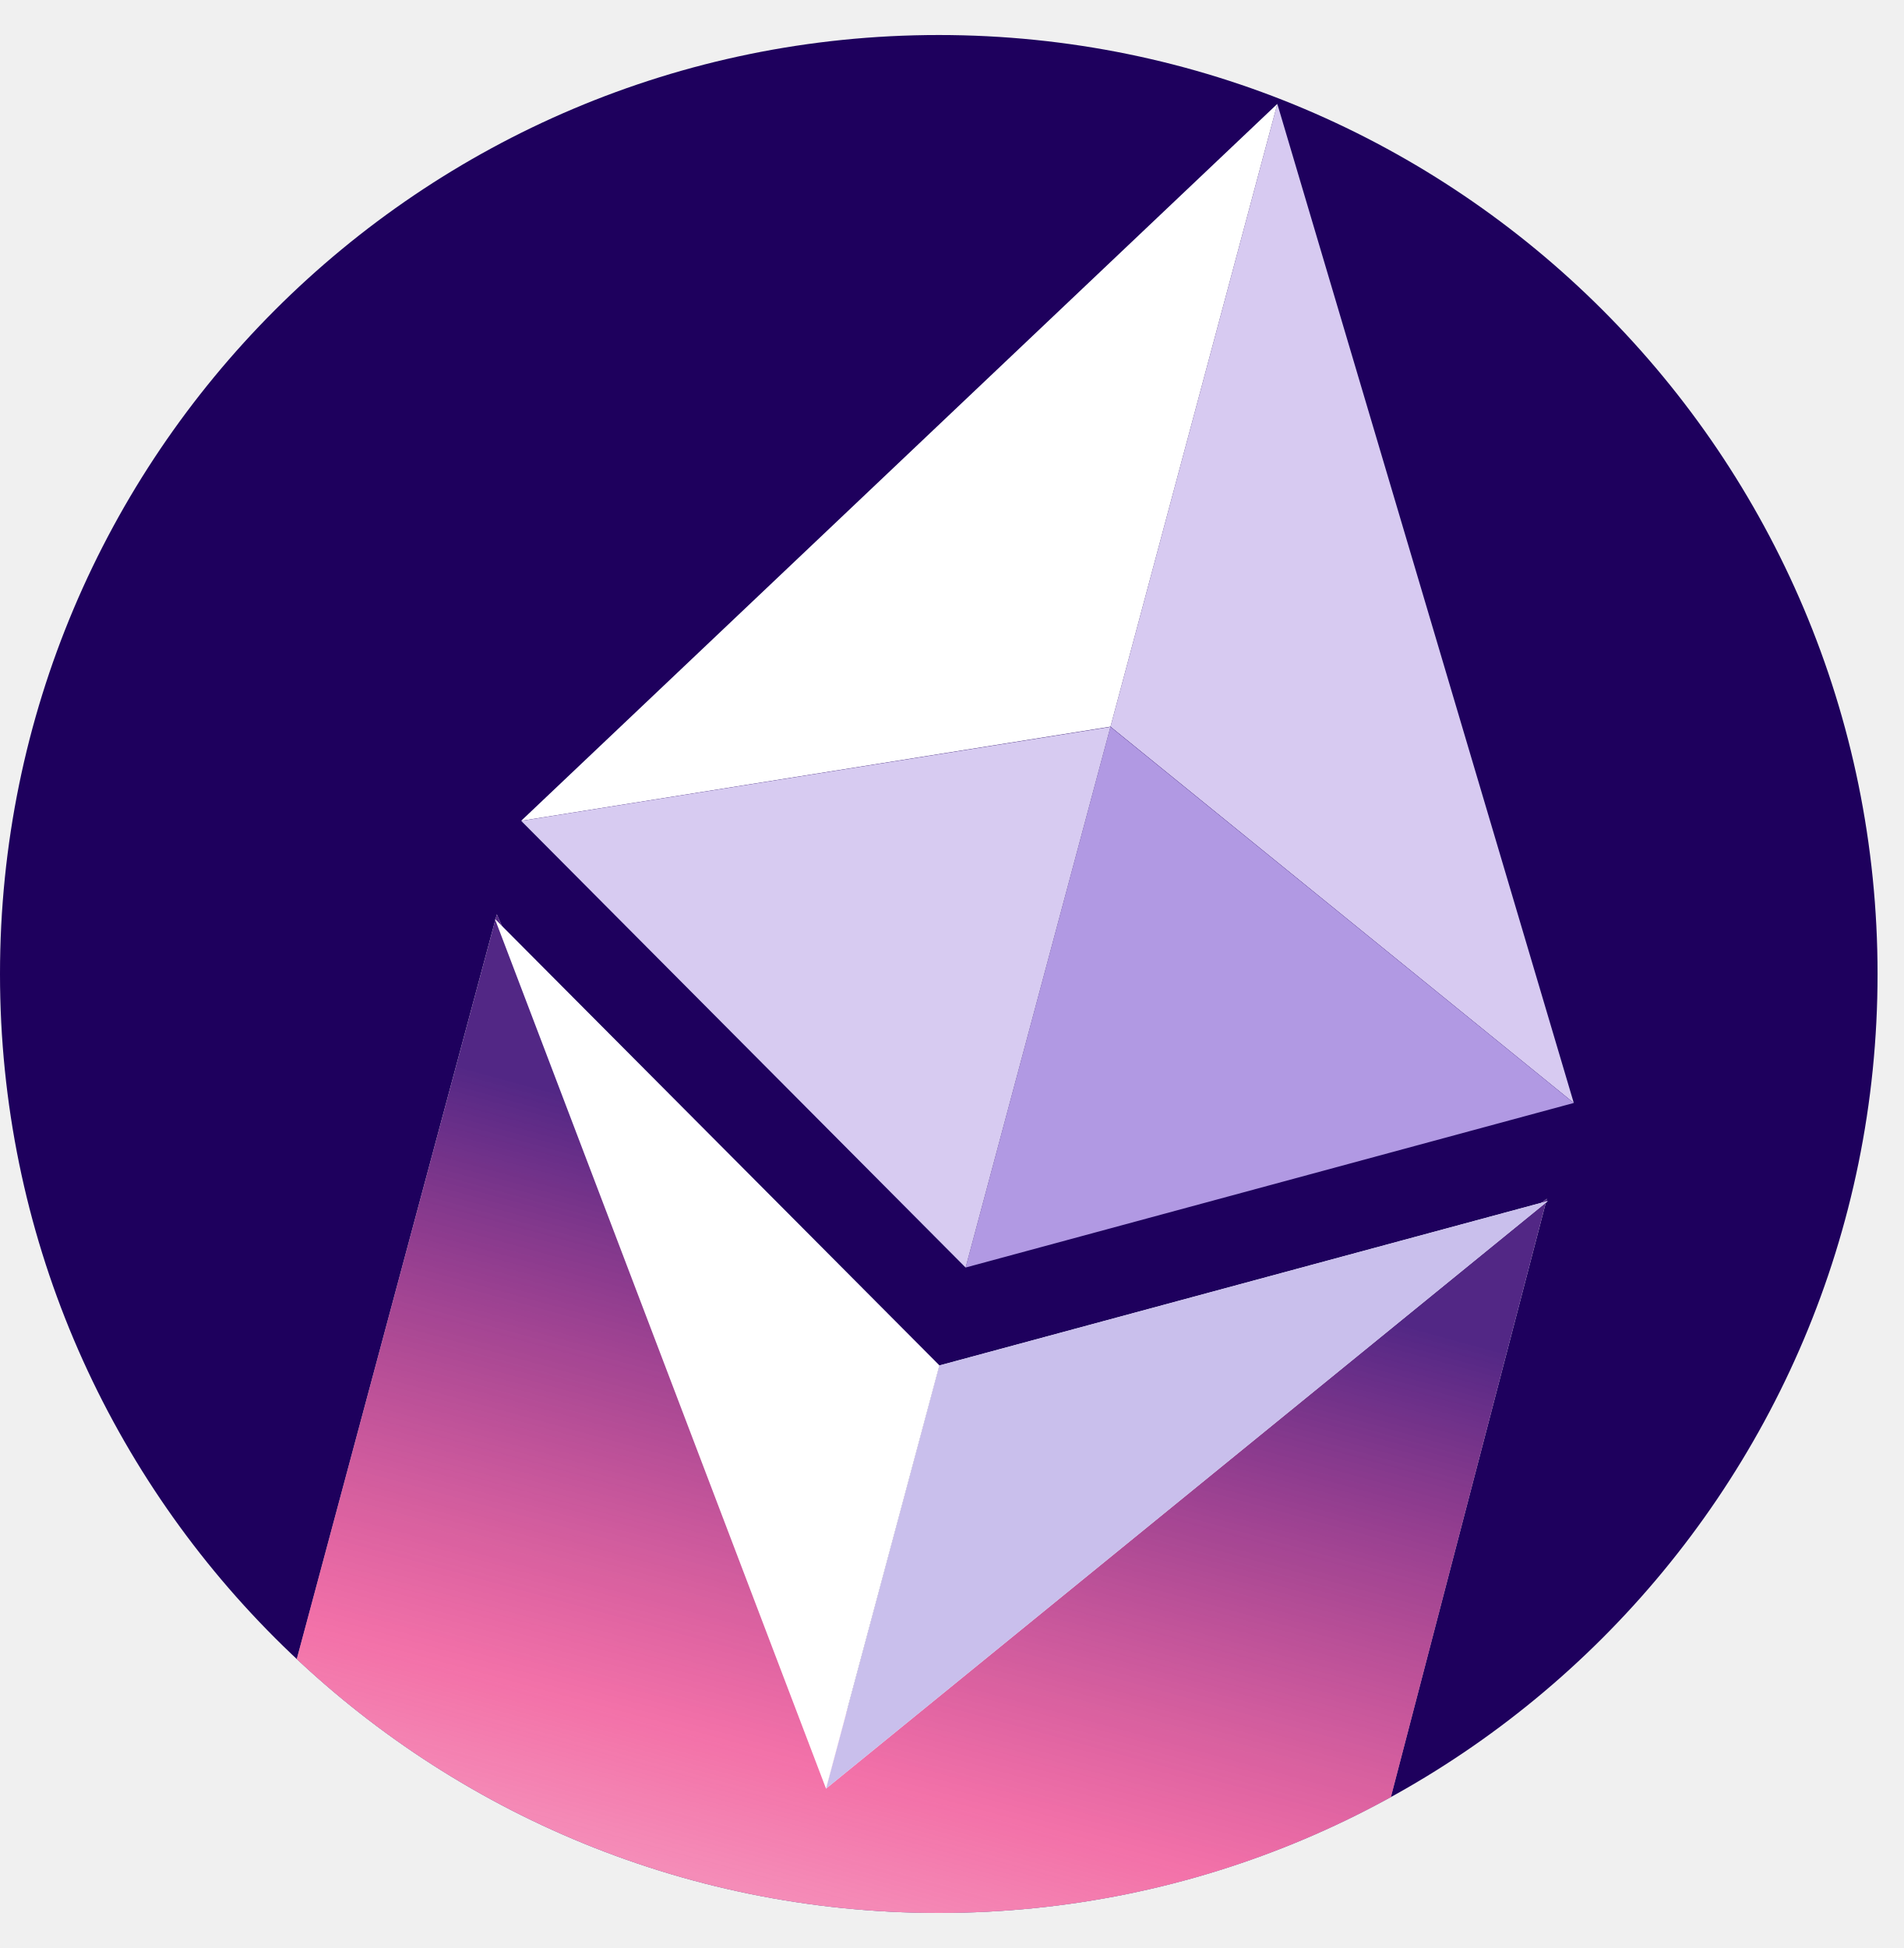
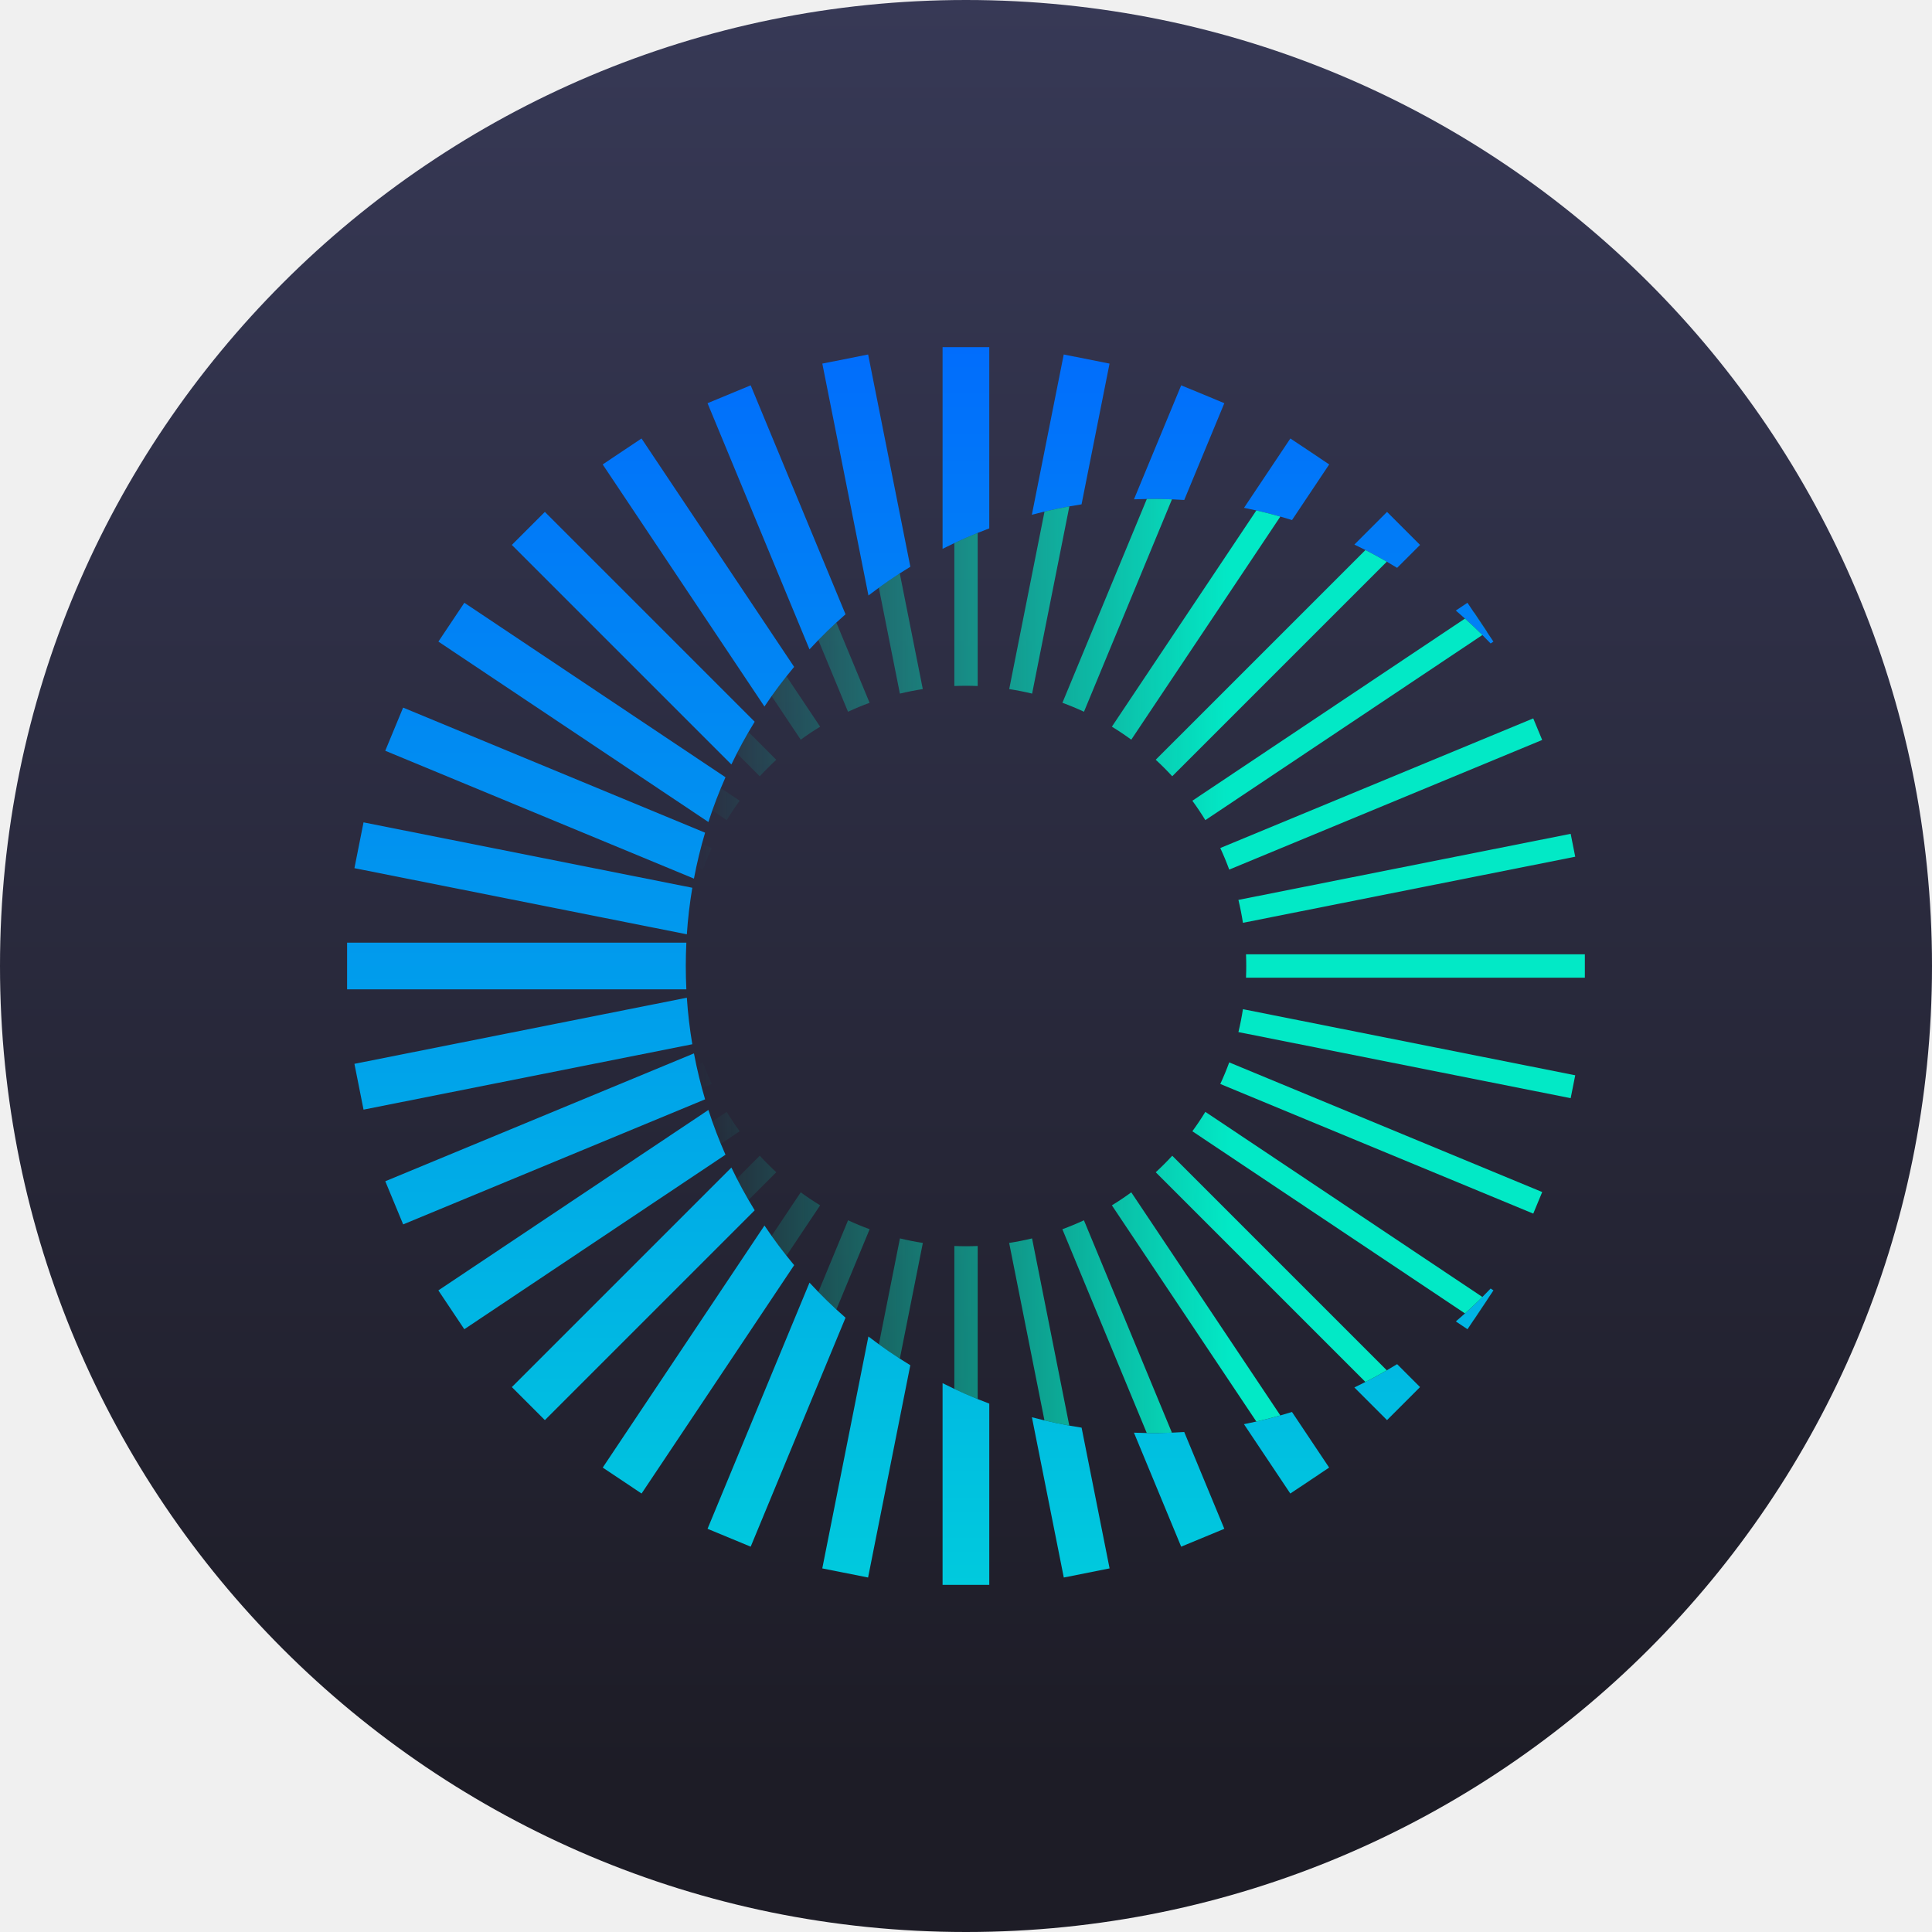
- <svg xmlns="http://www.w3.org/2000/svg" width="43" height="44" viewBox="0 0 43 44" fill="none">
-   <g clip-path="url(#clip0_321_21736)">
-     <rect y="0.791" width="42.417" height="42.417" rx="21.208" fill="#1E005D" />
-     <g filter="url(#filter0_f_321_21736)">
-       <path d="M6.689 -76.263C6.689 -130.072 86.235 -144.569 137.928 -144.569C189.621 -144.569 231.527 -100.948 231.527 -47.138C231.527 6.671 189.621 50.292 137.928 50.292C86.235 50.292 6.689 -22.453 6.689 -76.263Z" fill="#FEE7C3" />
-     </g>
-     <g filter="url(#filter1_b_321_21736)">
-       <path d="M11.224 20.652L19.096 38.724L34.946 27.076L25.634 62.786L1.632 56.354L11.224 20.652Z" fill="#FCFAF6" />
-     </g>
-     <path d="M11.224 20.652L19.132 38.591L34.946 27.076L25.72 62.467L1.717 56.036L11.224 20.652Z" fill="url(#paint0_linear_321_21736)" />
-     <path d="M28.857 2.347L25.088 16.414L35.554 24.912L28.857 2.347Z" fill="#D7CAF1" />
-     <path d="M28.857 2.346L11.774 18.54L25.088 16.413L28.857 2.346Z" fill="white" />
-     <path d="M21.222 30.842L18.661 40.401L34.969 27.128L21.222 30.842Z" fill="#F9F8FB" />
-     <path d="M21.222 30.842L18.661 40.401L34.969 27.128L21.222 30.842Z" fill="#C9BFEC" />
-     <path d="M18.661 40.4L21.223 30.84L11.18 20.754L18.661 40.4Z" fill="white" />
-     <path d="M21.815 28.63L35.554 24.913L25.087 16.417L21.815 28.63Z" fill="#B199E3" />
-     <path d="M11.774 18.541L21.815 28.631L25.087 16.418L11.774 18.541Z" fill="#D7CBF1" />
-     <g filter="url(#filter2_f_321_21736)">
-       <path d="M-165.589 -51.567C-165.589 -87.946 -111.765 -97.747 -76.787 -97.747C-41.809 -97.747 -13.454 -68.256 -13.454 -31.877C-13.454 4.501 -41.809 33.992 -76.787 33.992C-111.765 33.992 -165.589 -15.188 -165.589 -51.567Z" fill="#9275B4" />
-     </g>
+ <svg xmlns="http://www.w3.org/2000/svg" width="256" height="256" fill="none">
+   <rect width="256" height="256" rx="128" fill="url(#a)" />
+   <g clip-path="url(#b)">
+     <path d="M124.896 210h6.188v-24.014a61.726 61.726 0 0 1-6.188-2.71V210Z" fill="url(#c)" />
+     <path d="m120.62 180.9-5.595 28.128-6.069-1.207 6.112-30.73a62.275 62.275 0 0 0 5.552 3.809Z" fill="url(#d)" />
+     <path d="M112.037 174.605 99.47 204.942l-5.717-2.368 13.51-32.617a62.514 62.514 0 0 0 4.774 4.648Z" fill="url(#e)" />
+     <path d="M105.23 167.641 85.012 197.9l-5.146-3.439 21.43-32.072a62.287 62.287 0 0 0 3.934 5.252Z" fill="url(#f)" />
+     <path d="m100 160.37-27.801 27.801-4.376-4.376 29.09-29.09A61.827 61.827 0 0 0 100 160.37Z" fill="url(#g)" />
+     <path d="M96.13 153.006 61.523 176.13l-3.438-5.146 35.78-23.908a61.468 61.468 0 0 0 2.265 5.93Z" fill="url(#h)" />
+     <path d="m93.428 145.667-40.006 16.572-2.369-5.718 40.899-16.941a61.411 61.411 0 0 0 1.476 6.087Z" fill="url(#i)" />
+     <path d="m91.734 138.367-43.563 8.665-1.208-6.069 44.047-8.762c.14 2.085.383 4.142.724 6.166Z" fill="url(#j)" />
+     <path d="M90.946 131.094H45.991v-6.188h44.955a62.856 62.856 0 0 0 0 6.188Z" fill="url(#k)" />
+     <path d="m91.01 123.799-44.047-8.762 1.207-6.069 43.564 8.665a62.033 62.033 0 0 0-.724 6.166Z" fill="url(#l)" />
+     <path d="M91.951 116.421 51.048 99.479l2.368-5.718 40.012 16.574a61.391 61.391 0 0 0-1.477 6.086Z" fill="url(#m)" />
+     <path d="M93.867 108.921 58.09 85.016l3.438-5.146 34.602 23.121a61.47 61.47 0 0 0-2.264 5.93Z" fill="url(#n)" />
+     <path d="m96.912 101.296-29.09-29.09 4.376-4.377L100 95.631a61.71 61.71 0 0 0-3.088 5.665Z" fill="url(#o)" />
+     <path d="M101.292 93.617 79.858 61.54l5.145-3.439 20.223 30.265a61.984 61.984 0 0 0-3.934 5.252Z" fill="url(#p)" />
+     <path d="M107.262 86.045 93.751 53.426l5.718-2.368 12.567 30.339a62.142 62.142 0 0 0-4.774 4.648Z" fill="url(#q)" />
+     <path d="m115.074 78.905-6.112-30.726 6.07-1.207 5.594 28.125a62.01 62.01 0 0 0-5.552 3.808Z" fill="url(#r)" />
+     <path d="M124.896 72.725V46h6.188v24.014a61.59 61.59 0 0 0-6.188 2.71Z" fill="url(#s)" />
+     <path d="m136.726 68.21 4.224-21.238 6.07 1.207-3.71 18.65a61.567 61.567 0 0 0-6.584 1.38Z" fill="url(#t)" />
+     <path d="m150.256 66.163 6.257-15.105 5.718 2.368-5.313 12.825a62.741 62.741 0 0 0-6.662-.088Z" fill="url(#u)" />
+     <path d="m164.838 67.292 6.142-9.192 5.145 3.439-4.924 7.37a61.409 61.409 0 0 0-6.363-1.617Z" fill="url(#v)" />
+     <path d="m179.462 72.156 4.327-4.327 4.376 4.376-3.039 3.038a61.632 61.632 0 0 0-5.664-3.087Z" fill="url(#w)" />
+     <path d="m192.904 80.9 1.542-1.03 3.438 5.146-.368.246a62.295 62.295 0 0 0-4.612-4.361Z" fill="url(#x)" />
+     <path d="m197.519 170.736.371.248-3.438 5.146-1.545-1.033a62.295 62.295 0 0 0 4.612-4.361Z" fill="url(#y)" />
+     <path d="m185.126 180.757 3.037 3.038-4.376 4.376-4.326-4.326a61.807 61.807 0 0 0 5.665-3.088Z" fill="url(#z)" />
+     <path d="m171.194 187.094 4.923 7.367-5.146 3.439-6.14-9.19a61.458 61.458 0 0 0 6.363-1.616Z" fill="url(#A)" />
+     <path d="m156.917 189.749 5.312 12.825-5.718 2.368-6.257-15.105a63.022 63.022 0 0 0 6.663-.088Z" fill="url(#B)" />
+     <path d="m143.317 189.172 3.709 18.649-6.069 1.207-4.224-21.236a61.636 61.636 0 0 0 6.584 1.38Z" fill="url(#C)" />
+     <path d="M129.549 70.612a61.36 61.36 0 0 0-3.094 1.353V90.9a37.652 37.652 0 0 1 3.094 0V70.612Z" fill="url(#D)" />
+     <path d="m119.225 75.976 3.05 15.331c-1.027.159-2.039.36-3.036.601l-2.79-14.03a62.042 62.042 0 0 1 2.776-1.902Z" fill="url(#E)" />
+     <path d="m110.819 82.49 4.406 10.635c-.973.356-1.926.752-2.859 1.186l-3.934-9.5a62.537 62.537 0 0 1 2.387-2.322Z" fill="url(#F)" />
+     <path d="m104.211 89.613 4.462 6.677a37.33 37.33 0 0 0-2.572 1.721l-3.857-5.774a62.266 62.266 0 0 1 1.967-2.624Z" fill="url(#G)" />
+     <path d="M99.184 96.998a61.772 61.772 0 0 0-1.545 2.831l3.033 3.034c.699-.76 1.429-1.49 2.188-2.189l-3.676-3.676Z" fill="url(#H)" />
+     <path d="m95.516 104.431 2.497 1.668a37.33 37.33 0 0 0-1.721 2.572l-1.909-1.276c.353-1 .731-1.988 1.133-2.964Z" fill="url(#I)" />
+     <path d="M93.004 111.83a61.598 61.598 0 0 0-.739 3.043l.86.356c.356-.972.751-1.925 1.185-2.858l-1.306-.541Z" fill="url(#J)" />
+     <path d="m91.496 119.162.413.082c-.241.996-.442 2.009-.6 3.035l-.175-.035a61.95 61.95 0 0 1 .362-3.082Z" fill="url(#K)" />
+     <path d="M90.89 126.453a63.144 63.144 0 0 0 0 3.094h.012a37.794 37.794 0 0 1 0-3.094h-.013Z" fill="url(#L)" />
+     <path d="m91.134 133.755.174-.034c.159 1.026.36 2.039.6 3.035l-.412.082a61.732 61.732 0 0 1-.362-3.083Z" fill="url(#M)" />
+     <path d="M92.265 141.126c.22 1.024.467 2.039.739 3.043l1.305-.541a36.927 36.927 0 0 1-1.185-2.858l-.86.356Z" fill="url(#N)" />
+     <path d="m94.383 148.604 1.908-1.275c.539.882 1.114 1.74 1.722 2.571l-2.497 1.668a61.166 61.166 0 0 1-1.133-2.964Z" fill="url(#O)" />
+     <path d="M97.639 156.171c.49.958 1.006 1.902 1.544 2.831l3.677-3.677a37.629 37.629 0 0 1-2.188-2.188l-3.033 3.034Z" fill="url(#P)" />
+     <path d="m102.243 163.763 3.858-5.774c.832.608 1.69 1.183 2.572 1.722l-4.462 6.677a62.3 62.3 0 0 1-1.968-2.625Z" fill="url(#Q)" />
+     <path d="M108.437 171.194a62.99 62.99 0 0 0 2.387 2.322l4.407-10.638a36.771 36.771 0 0 1-2.858-1.186l-3.936 9.502Z" fill="url(#R)" />
+     <path d="m116.455 178.127 2.791-14.033c.997.241 2.009.442 3.036.6l-3.05 15.335a62.422 62.422 0 0 1-2.777-1.902Z" fill="url(#S)" />
+     <path d="M126.455 184.036c1.016.478 2.048.929 3.094 1.352v-20.287a37.834 37.834 0 0 1-3.094 0v18.935Z" fill="url(#T)" />
+     <path d="m138.395 188.212-4.677-23.517a37.085 37.085 0 0 0 3.035-.6l4.934 24.805c-1.108-.2-2.205-.43-3.292-.688Z" fill="url(#U)" />
+     <path d="M151.953 189.882a62.353 62.353 0 0 0 3.331-.046l-11.657-28.141c-.932.433-1.886.828-2.858 1.184l11.184 27.003Z" fill="url(#V)" />
+     <path d="m166.472 188.362-19.143-28.65a36.885 36.885 0 0 0 2.571-1.721l19.753 29.562a61.16 61.16 0 0 1-3.181.809Z" fill="url(#W)" />
+     <path d="m172.267 197.034.003.006 2.573-1.719-.003-.006-2.573 1.719Z" fill="url(#X)" />
+     <path d="m184.884 187.074.003.003 2.188-2.188-.003-.003-2.188 2.188Z" fill="url(#Y)" />
+     <path d="M180.928 183.118a61.79 61.79 0 0 0 2.831-1.544l-28.431-28.432a37.629 37.629 0 0 1-2.188 2.188l27.788 27.788Z" fill="url(#Z)" />
+     <path d="m194.118 174.036-36.125-24.138a36.885 36.885 0 0 0 1.721-2.571l36.709 24.528a61.66 61.66 0 0 1-2.305 2.181Z" fill="url(#aa)" />
+     <path d="m195.316 174.837.01.006 1.719-2.573-.01-.006-1.719 2.573Z" fill="url(#ab)" />
+     <path d="m161.694 143.632 41.471 17.178 1.184-2.859-41.47-17.178a36.948 36.948 0 0 1-1.185 2.859Z" fill="url(#ac)" />
+     <path d="m208.122 145.515-44.026-8.758c.241-.996.441-2.009.6-3.035l44.03 8.758-.604 3.035Z" fill="url(#ad)" />
+     <path d="M165.103 129.547H210v-3.094h-44.897a37.834 37.834 0 0 1 0 3.094Z" fill="url(#ae)" />
+     <path d="m208.726 113.52-44.03 8.758a37.108 37.108 0 0 0-.6-3.036l44.026-8.757.604 3.035Z" fill="url(#af)" />
+     <path d="m162.879 115.226 41.467-17.177-1.184-2.858-41.469 17.177c.434.932.829 1.885 1.186 2.858Z" fill="url(#ag)" />
+     <path d="m196.422 84.145-36.708 24.528a37.506 37.506 0 0 0-1.721-2.572l36.124-24.137a61.666 61.666 0 0 1 2.305 2.18Z" fill="url(#ah)" />
+     <path d="m197.03 83.739.014-.01-1.719-2.572-.014.009 1.719 2.573Z" fill="url(#ai)" />
+     <path d="m180.927 72.882-27.788 27.788c.759.699 1.49 1.429 2.188 2.188l28.432-28.431a61.687 61.687 0 0 0-2.832-1.545Z" fill="url(#aj)" />
+     <path d="M169.652 68.448 149.9 98.009a37.031 37.031 0 0 0-2.571-1.721l19.143-28.65a61.43 61.43 0 0 1 3.18.81Z" fill="url(#ak)" />
+     <path d="m174.842 60.681.001-.002-2.573-1.72-.001.003 2.573 1.72Z" fill="url(#al)" />
+     <path d="m160.811 52.838.002-.004-2.859-1.184-.002.004 2.859 1.184Z" fill="url(#am)" />
+     <path d="m155.291 66.164-11.658 28.144a36.85 36.85 0 0 0-2.858-1.185l11.186-27.005a63.884 63.884 0 0 1 3.33.046Z" fill="url(#an)" />
+     <path d="m141.695 67.1-4.935 24.807a37.002 37.002 0 0 0-3.035-.6l4.678-23.52a61.342 61.342 0 0 1 3.292-.688Z" fill="url(#ao)" />
+     <path d="m145.518 47.877-.001.003-3.034-.603v-.003l3.035.603Z" fill="url(#ap)" />
  </g>
  <defs>
-     <filter id="filter0_f_321_21736" x="-129.577" y="-280.834" width="497.369" height="467.392" filterUnits="userSpaceOnUse" color-interpolation-filters="sRGB">
-       <feFlood flood-opacity="0" result="BackgroundImageFix" />
-       <feBlend mode="normal" in="SourceGraphic" in2="BackgroundImageFix" result="shape" />
-       <feGaussianBlur stdDeviation="68.133" result="effect1_foregroundBlur_321_21736" />
-     </filter>
-     <filter id="filter1_b_321_21736" x="-2.927" y="16.094" width="42.431" height="51.251" filterUnits="userSpaceOnUse" color-interpolation-filters="sRGB">
-       <feFlood flood-opacity="0" result="BackgroundImageFix" />
-       <feGaussianBlur in="BackgroundImageFix" stdDeviation="2.279" />
-       <feComposite in2="SourceAlpha" operator="in" result="effect1_backgroundBlur_321_21736" />
-       <feBlend mode="normal" in="SourceGraphic" in2="effect1_backgroundBlur_321_21736" result="shape" />
-     </filter>
-     <filter id="filter2_f_321_21736" x="-294.613" y="-226.772" width="410.184" height="389.788" filterUnits="userSpaceOnUse" color-interpolation-filters="sRGB">
-       <feFlood flood-opacity="0" result="BackgroundImageFix" />
-       <feBlend mode="normal" in="SourceGraphic" in2="BackgroundImageFix" result="shape" />
-       <feGaussianBlur stdDeviation="64.512" result="effect1_foregroundBlur_321_21736" />
-     </filter>
-     <linearGradient id="paint0_linear_321_21736" x1="6.173" y1="55.244" x2="14.42" y2="25.162" gradientUnits="userSpaceOnUse">
-       <stop offset="0.06" stop-color="#ED1E79" stop-opacity="0" />
-       <stop offset="0.578" stop-color="#ED1E79" stop-opacity="0.62" />
-       <stop offset="1" stop-color="#522785" />
-     </linearGradient>
-     <clipPath id="clip0_321_21736">
-       <rect y="0.791" width="42.417" height="42.417" rx="21.208" fill="white" />
+     <linearGradient id="a" x1="121.218" y1="235.5" x2="121.218" y2="-.658" gradientUnits="userSpaceOnUse">
+       <stop stop-color="#1D1C26" />
+       <stop offset="1" stop-color="#373956" />
+     </linearGradient>
+     <linearGradient id="c" x1="121.941" y1="210" x2="121.941" y2="46" gradientUnits="userSpaceOnUse">
+       <stop stop-color="#00CADD" />
+       <stop offset="1" stop-color="#016DFC" />
+     </linearGradient>
+     <linearGradient id="d" x1="121.941" y1="210" x2="121.941" y2="46" gradientUnits="userSpaceOnUse">
+       <stop stop-color="#00CADD" />
+       <stop offset="1" stop-color="#016DFC" />
+     </linearGradient>
+     <linearGradient id="e" x1="121.941" y1="210" x2="121.941" y2="46" gradientUnits="userSpaceOnUse">
+       <stop stop-color="#00CADD" />
+       <stop offset="1" stop-color="#016DFC" />
+     </linearGradient>
+     <linearGradient id="f" x1="121.941" y1="210" x2="121.941" y2="46" gradientUnits="userSpaceOnUse">
+       <stop stop-color="#00CADD" />
+       <stop offset="1" stop-color="#016DFC" />
+     </linearGradient>
+     <linearGradient id="g" x1="121.941" y1="210" x2="121.941" y2="46" gradientUnits="userSpaceOnUse">
+       <stop stop-color="#00CADD" />
+       <stop offset="1" stop-color="#016DFC" />
+     </linearGradient>
+     <linearGradient id="h" x1="121.941" y1="210" x2="121.941" y2="46" gradientUnits="userSpaceOnUse">
+       <stop stop-color="#00CADD" />
+       <stop offset="1" stop-color="#016DFC" />
+     </linearGradient>
+     <linearGradient id="i" x1="121.941" y1="210" x2="121.941" y2="46" gradientUnits="userSpaceOnUse">
+       <stop stop-color="#00CADD" />
+       <stop offset="1" stop-color="#016DFC" />
+     </linearGradient>
+     <linearGradient id="j" x1="121.941" y1="210" x2="121.941" y2="46" gradientUnits="userSpaceOnUse">
+       <stop stop-color="#00CADD" />
+       <stop offset="1" stop-color="#016DFC" />
+     </linearGradient>
+     <linearGradient id="k" x1="121.941" y1="210" x2="121.941" y2="46" gradientUnits="userSpaceOnUse">
+       <stop stop-color="#00CADD" />
+       <stop offset="1" stop-color="#016DFC" />
+     </linearGradient>
+     <linearGradient id="l" x1="121.941" y1="210" x2="121.941" y2="46" gradientUnits="userSpaceOnUse">
+       <stop stop-color="#00CADD" />
+       <stop offset="1" stop-color="#016DFC" />
+     </linearGradient>
+     <linearGradient id="m" x1="121.941" y1="210" x2="121.941" y2="46" gradientUnits="userSpaceOnUse">
+       <stop stop-color="#00CADD" />
+       <stop offset="1" stop-color="#016DFC" />
+     </linearGradient>
+     <linearGradient id="n" x1="121.941" y1="210" x2="121.941" y2="46" gradientUnits="userSpaceOnUse">
+       <stop stop-color="#00CADD" />
+       <stop offset="1" stop-color="#016DFC" />
+     </linearGradient>
+     <linearGradient id="o" x1="121.941" y1="210" x2="121.941" y2="46" gradientUnits="userSpaceOnUse">
+       <stop stop-color="#00CADD" />
+       <stop offset="1" stop-color="#016DFC" />
+     </linearGradient>
+     <linearGradient id="p" x1="121.941" y1="210" x2="121.941" y2="46" gradientUnits="userSpaceOnUse">
+       <stop stop-color="#00CADD" />
+       <stop offset="1" stop-color="#016DFC" />
+     </linearGradient>
+     <linearGradient id="q" x1="121.941" y1="210" x2="121.941" y2="46" gradientUnits="userSpaceOnUse">
+       <stop stop-color="#00CADD" />
+       <stop offset="1" stop-color="#016DFC" />
+     </linearGradient>
+     <linearGradient id="r" x1="121.941" y1="210" x2="121.941" y2="46" gradientUnits="userSpaceOnUse">
+       <stop stop-color="#00CADD" />
+       <stop offset="1" stop-color="#016DFC" />
+     </linearGradient>
+     <linearGradient id="s" x1="121.941" y1="210" x2="121.941" y2="46" gradientUnits="userSpaceOnUse">
+       <stop stop-color="#00CADD" />
+       <stop offset="1" stop-color="#016DFC" />
+     </linearGradient>
+     <linearGradient id="t" x1="121.941" y1="210" x2="121.941" y2="46" gradientUnits="userSpaceOnUse">
+       <stop stop-color="#00CADD" />
+       <stop offset="1" stop-color="#016DFC" />
+     </linearGradient>
+     <linearGradient id="u" x1="121.941" y1="210" x2="121.941" y2="46" gradientUnits="userSpaceOnUse">
+       <stop stop-color="#00CADD" />
+       <stop offset="1" stop-color="#016DFC" />
+     </linearGradient>
+     <linearGradient id="v" x1="121.941" y1="210" x2="121.941" y2="46" gradientUnits="userSpaceOnUse">
+       <stop stop-color="#00CADD" />
+       <stop offset="1" stop-color="#016DFC" />
+     </linearGradient>
+     <linearGradient id="w" x1="121.941" y1="210" x2="121.941" y2="46" gradientUnits="userSpaceOnUse">
+       <stop stop-color="#00CADD" />
+       <stop offset="1" stop-color="#016DFC" />
+     </linearGradient>
+     <linearGradient id="x" x1="121.941" y1="210" x2="121.941" y2="46" gradientUnits="userSpaceOnUse">
+       <stop stop-color="#00CADD" />
+       <stop offset="1" stop-color="#016DFC" />
+     </linearGradient>
+     <linearGradient id="y" x1="121.941" y1="210" x2="121.941" y2="46" gradientUnits="userSpaceOnUse">
+       <stop stop-color="#00CADD" />
+       <stop offset="1" stop-color="#016DFC" />
+     </linearGradient>
+     <linearGradient id="z" x1="121.941" y1="210" x2="121.941" y2="46" gradientUnits="userSpaceOnUse">
+       <stop stop-color="#00CADD" />
+       <stop offset="1" stop-color="#016DFC" />
+     </linearGradient>
+     <linearGradient id="A" x1="121.941" y1="210" x2="121.941" y2="46" gradientUnits="userSpaceOnUse">
+       <stop stop-color="#00CADD" />
+       <stop offset="1" stop-color="#016DFC" />
+     </linearGradient>
+     <linearGradient id="B" x1="121.941" y1="210" x2="121.941" y2="46" gradientUnits="userSpaceOnUse">
+       <stop stop-color="#00CADD" />
+       <stop offset="1" stop-color="#016DFC" />
+     </linearGradient>
+     <linearGradient id="C" x1="121.941" y1="210" x2="121.941" y2="46" gradientUnits="userSpaceOnUse">
+       <stop stop-color="#00CADD" />
+       <stop offset="1" stop-color="#016DFC" />
+     </linearGradient>
+     <linearGradient id="D" x1="163.032" y1="117.491" x2="92.27" y2="117.491" gradientUnits="userSpaceOnUse">
+       <stop stop-color="#02E9C6" />
+       <stop offset="1" stop-color="#02E9C6" stop-opacity="0" />
+     </linearGradient>
+     <linearGradient id="E" x1="163.032" y1="117.491" x2="92.27" y2="117.491" gradientUnits="userSpaceOnUse">
+       <stop stop-color="#02E9C6" />
+       <stop offset="1" stop-color="#02E9C6" stop-opacity="0" />
+     </linearGradient>
+     <linearGradient id="F" x1="163.032" y1="117.491" x2="92.27" y2="117.491" gradientUnits="userSpaceOnUse">
+       <stop stop-color="#02E9C6" />
+       <stop offset="1" stop-color="#02E9C6" stop-opacity="0" />
+     </linearGradient>
+     <linearGradient id="G" x1="163.032" y1="117.491" x2="92.27" y2="117.491" gradientUnits="userSpaceOnUse">
+       <stop stop-color="#02E9C6" />
+       <stop offset="1" stop-color="#02E9C6" stop-opacity="0" />
+     </linearGradient>
+     <linearGradient id="H" x1="163.032" y1="117.491" x2="92.27" y2="117.491" gradientUnits="userSpaceOnUse">
+       <stop stop-color="#02E9C6" />
+       <stop offset="1" stop-color="#02E9C6" stop-opacity="0" />
+     </linearGradient>
+     <linearGradient id="I" x1="163.032" y1="117.491" x2="92.27" y2="117.491" gradientUnits="userSpaceOnUse">
+       <stop stop-color="#02E9C6" />
+       <stop offset="1" stop-color="#02E9C6" stop-opacity="0" />
+     </linearGradient>
+     <linearGradient id="J" x1="163.032" y1="117.491" x2="92.27" y2="117.491" gradientUnits="userSpaceOnUse">
+       <stop stop-color="#02E9C6" />
+       <stop offset="1" stop-color="#02E9C6" stop-opacity="0" />
+     </linearGradient>
+     <linearGradient id="K" x1="163.032" y1="117.491" x2="92.27" y2="117.491" gradientUnits="userSpaceOnUse">
+       <stop stop-color="#02E9C6" />
+       <stop offset="1" stop-color="#02E9C6" stop-opacity="0" />
+     </linearGradient>
+     <linearGradient id="L" x1="163.032" y1="117.491" x2="92.27" y2="117.491" gradientUnits="userSpaceOnUse">
+       <stop stop-color="#02E9C6" />
+       <stop offset="1" stop-color="#02E9C6" stop-opacity="0" />
+     </linearGradient>
+     <linearGradient id="M" x1="163.032" y1="117.491" x2="92.27" y2="117.491" gradientUnits="userSpaceOnUse">
+       <stop stop-color="#02E9C6" />
+       <stop offset="1" stop-color="#02E9C6" stop-opacity="0" />
+     </linearGradient>
+     <linearGradient id="N" x1="163.032" y1="117.491" x2="92.27" y2="117.491" gradientUnits="userSpaceOnUse">
+       <stop stop-color="#02E9C6" />
+       <stop offset="1" stop-color="#02E9C6" stop-opacity="0" />
+     </linearGradient>
+     <linearGradient id="O" x1="163.032" y1="117.491" x2="92.27" y2="117.491" gradientUnits="userSpaceOnUse">
+       <stop stop-color="#02E9C6" />
+       <stop offset="1" stop-color="#02E9C6" stop-opacity="0" />
+     </linearGradient>
+     <linearGradient id="P" x1="163.032" y1="117.491" x2="92.27" y2="117.491" gradientUnits="userSpaceOnUse">
+       <stop stop-color="#02E9C6" />
+       <stop offset="1" stop-color="#02E9C6" stop-opacity="0" />
+     </linearGradient>
+     <linearGradient id="Q" x1="163.032" y1="117.491" x2="92.27" y2="117.491" gradientUnits="userSpaceOnUse">
+       <stop stop-color="#02E9C6" />
+       <stop offset="1" stop-color="#02E9C6" stop-opacity="0" />
+     </linearGradient>
+     <linearGradient id="R" x1="163.032" y1="117.491" x2="92.27" y2="117.491" gradientUnits="userSpaceOnUse">
+       <stop stop-color="#02E9C6" />
+       <stop offset="1" stop-color="#02E9C6" stop-opacity="0" />
+     </linearGradient>
+     <linearGradient id="S" x1="163.032" y1="117.491" x2="92.27" y2="117.491" gradientUnits="userSpaceOnUse">
+       <stop stop-color="#02E9C6" />
+       <stop offset="1" stop-color="#02E9C6" stop-opacity="0" />
+     </linearGradient>
+     <linearGradient id="T" x1="163.032" y1="117.491" x2="92.27" y2="117.491" gradientUnits="userSpaceOnUse">
+       <stop stop-color="#02E9C6" />
+       <stop offset="1" stop-color="#02E9C6" stop-opacity="0" />
+     </linearGradient>
+     <linearGradient id="U" x1="163.032" y1="117.491" x2="92.27" y2="117.491" gradientUnits="userSpaceOnUse">
+       <stop stop-color="#02E9C6" />
+       <stop offset="1" stop-color="#02E9C6" stop-opacity="0" />
+     </linearGradient>
+     <linearGradient id="V" x1="163.032" y1="117.491" x2="92.27" y2="117.491" gradientUnits="userSpaceOnUse">
+       <stop stop-color="#02E9C6" />
+       <stop offset="1" stop-color="#02E9C6" stop-opacity="0" />
+     </linearGradient>
+     <linearGradient id="W" x1="163.032" y1="117.491" x2="92.27" y2="117.491" gradientUnits="userSpaceOnUse">
+       <stop stop-color="#02E9C6" />
+       <stop offset="1" stop-color="#02E9C6" stop-opacity="0" />
+     </linearGradient>
+     <linearGradient id="X" x1="163.032" y1="117.491" x2="92.27" y2="117.491" gradientUnits="userSpaceOnUse">
+       <stop stop-color="#02E9C6" />
+       <stop offset="1" stop-color="#02E9C6" stop-opacity="0" />
+     </linearGradient>
+     <linearGradient id="Y" x1="163.032" y1="117.491" x2="92.27" y2="117.491" gradientUnits="userSpaceOnUse">
+       <stop stop-color="#02E9C6" />
+       <stop offset="1" stop-color="#02E9C6" stop-opacity="0" />
+     </linearGradient>
+     <linearGradient id="Z" x1="163.032" y1="117.491" x2="92.27" y2="117.491" gradientUnits="userSpaceOnUse">
+       <stop stop-color="#02E9C6" />
+       <stop offset="1" stop-color="#02E9C6" stop-opacity="0" />
+     </linearGradient>
+     <linearGradient id="aa" x1="163.032" y1="117.491" x2="92.27" y2="117.491" gradientUnits="userSpaceOnUse">
+       <stop stop-color="#02E9C6" />
+       <stop offset="1" stop-color="#02E9C6" stop-opacity="0" />
+     </linearGradient>
+     <linearGradient id="ab" x1="163.032" y1="117.491" x2="92.27" y2="117.491" gradientUnits="userSpaceOnUse">
+       <stop stop-color="#02E9C6" />
+       <stop offset="1" stop-color="#02E9C6" stop-opacity="0" />
+     </linearGradient>
+     <linearGradient id="ac" x1="163.032" y1="117.491" x2="92.27" y2="117.491" gradientUnits="userSpaceOnUse">
+       <stop stop-color="#02E9C6" />
+       <stop offset="1" stop-color="#02E9C6" stop-opacity="0" />
+     </linearGradient>
+     <linearGradient id="ad" x1="163.032" y1="117.491" x2="92.27" y2="117.491" gradientUnits="userSpaceOnUse">
+       <stop stop-color="#02E9C6" />
+       <stop offset="1" stop-color="#02E9C6" stop-opacity="0" />
+     </linearGradient>
+     <linearGradient id="ae" x1="163.032" y1="117.491" x2="92.27" y2="117.491" gradientUnits="userSpaceOnUse">
+       <stop stop-color="#02E9C6" />
+       <stop offset="1" stop-color="#02E9C6" stop-opacity="0" />
+     </linearGradient>
+     <linearGradient id="af" x1="163.032" y1="117.491" x2="92.27" y2="117.491" gradientUnits="userSpaceOnUse">
+       <stop stop-color="#02E9C6" />
+       <stop offset="1" stop-color="#02E9C6" stop-opacity="0" />
+     </linearGradient>
+     <linearGradient id="ag" x1="163.032" y1="117.491" x2="92.27" y2="117.491" gradientUnits="userSpaceOnUse">
+       <stop stop-color="#02E9C6" />
+       <stop offset="1" stop-color="#02E9C6" stop-opacity="0" />
+     </linearGradient>
+     <linearGradient id="ah" x1="163.032" y1="117.491" x2="92.27" y2="117.491" gradientUnits="userSpaceOnUse">
+       <stop stop-color="#02E9C6" />
+       <stop offset="1" stop-color="#02E9C6" stop-opacity="0" />
+     </linearGradient>
+     <linearGradient id="ai" x1="163.032" y1="117.491" x2="92.27" y2="117.491" gradientUnits="userSpaceOnUse">
+       <stop stop-color="#02E9C6" />
+       <stop offset="1" stop-color="#02E9C6" stop-opacity="0" />
+     </linearGradient>
+     <linearGradient id="aj" x1="163.032" y1="117.491" x2="92.27" y2="117.491" gradientUnits="userSpaceOnUse">
+       <stop stop-color="#02E9C6" />
+       <stop offset="1" stop-color="#02E9C6" stop-opacity="0" />
+     </linearGradient>
+     <linearGradient id="ak" x1="163.032" y1="117.491" x2="92.27" y2="117.491" gradientUnits="userSpaceOnUse">
+       <stop stop-color="#02E9C6" />
+       <stop offset="1" stop-color="#02E9C6" stop-opacity="0" />
+     </linearGradient>
+     <linearGradient id="al" x1="163.032" y1="117.491" x2="92.27" y2="117.491" gradientUnits="userSpaceOnUse">
+       <stop stop-color="#02E9C6" />
+       <stop offset="1" stop-color="#02E9C6" stop-opacity="0" />
+     </linearGradient>
+     <linearGradient id="am" x1="163.032" y1="117.491" x2="92.27" y2="117.491" gradientUnits="userSpaceOnUse">
+       <stop stop-color="#02E9C6" />
+       <stop offset="1" stop-color="#02E9C6" stop-opacity="0" />
+     </linearGradient>
+     <linearGradient id="an" x1="163.032" y1="117.491" x2="92.27" y2="117.491" gradientUnits="userSpaceOnUse">
+       <stop stop-color="#02E9C6" />
+       <stop offset="1" stop-color="#02E9C6" stop-opacity="0" />
+     </linearGradient>
+     <linearGradient id="ao" x1="163.032" y1="117.491" x2="92.27" y2="117.491" gradientUnits="userSpaceOnUse">
+       <stop stop-color="#02E9C6" />
+       <stop offset="1" stop-color="#02E9C6" stop-opacity="0" />
+     </linearGradient>
+     <linearGradient id="ap" x1="163.032" y1="117.491" x2="92.27" y2="117.491" gradientUnits="userSpaceOnUse">
+       <stop stop-color="#02E9C6" />
+       <stop offset="1" stop-color="#02E9C6" stop-opacity="0" />
+     </linearGradient>
+     <clipPath id="b">
+       <path fill="#fff" transform="translate(46 46)" d="M0 0h164v164H0z" />
    </clipPath>
  </defs>
</svg>
